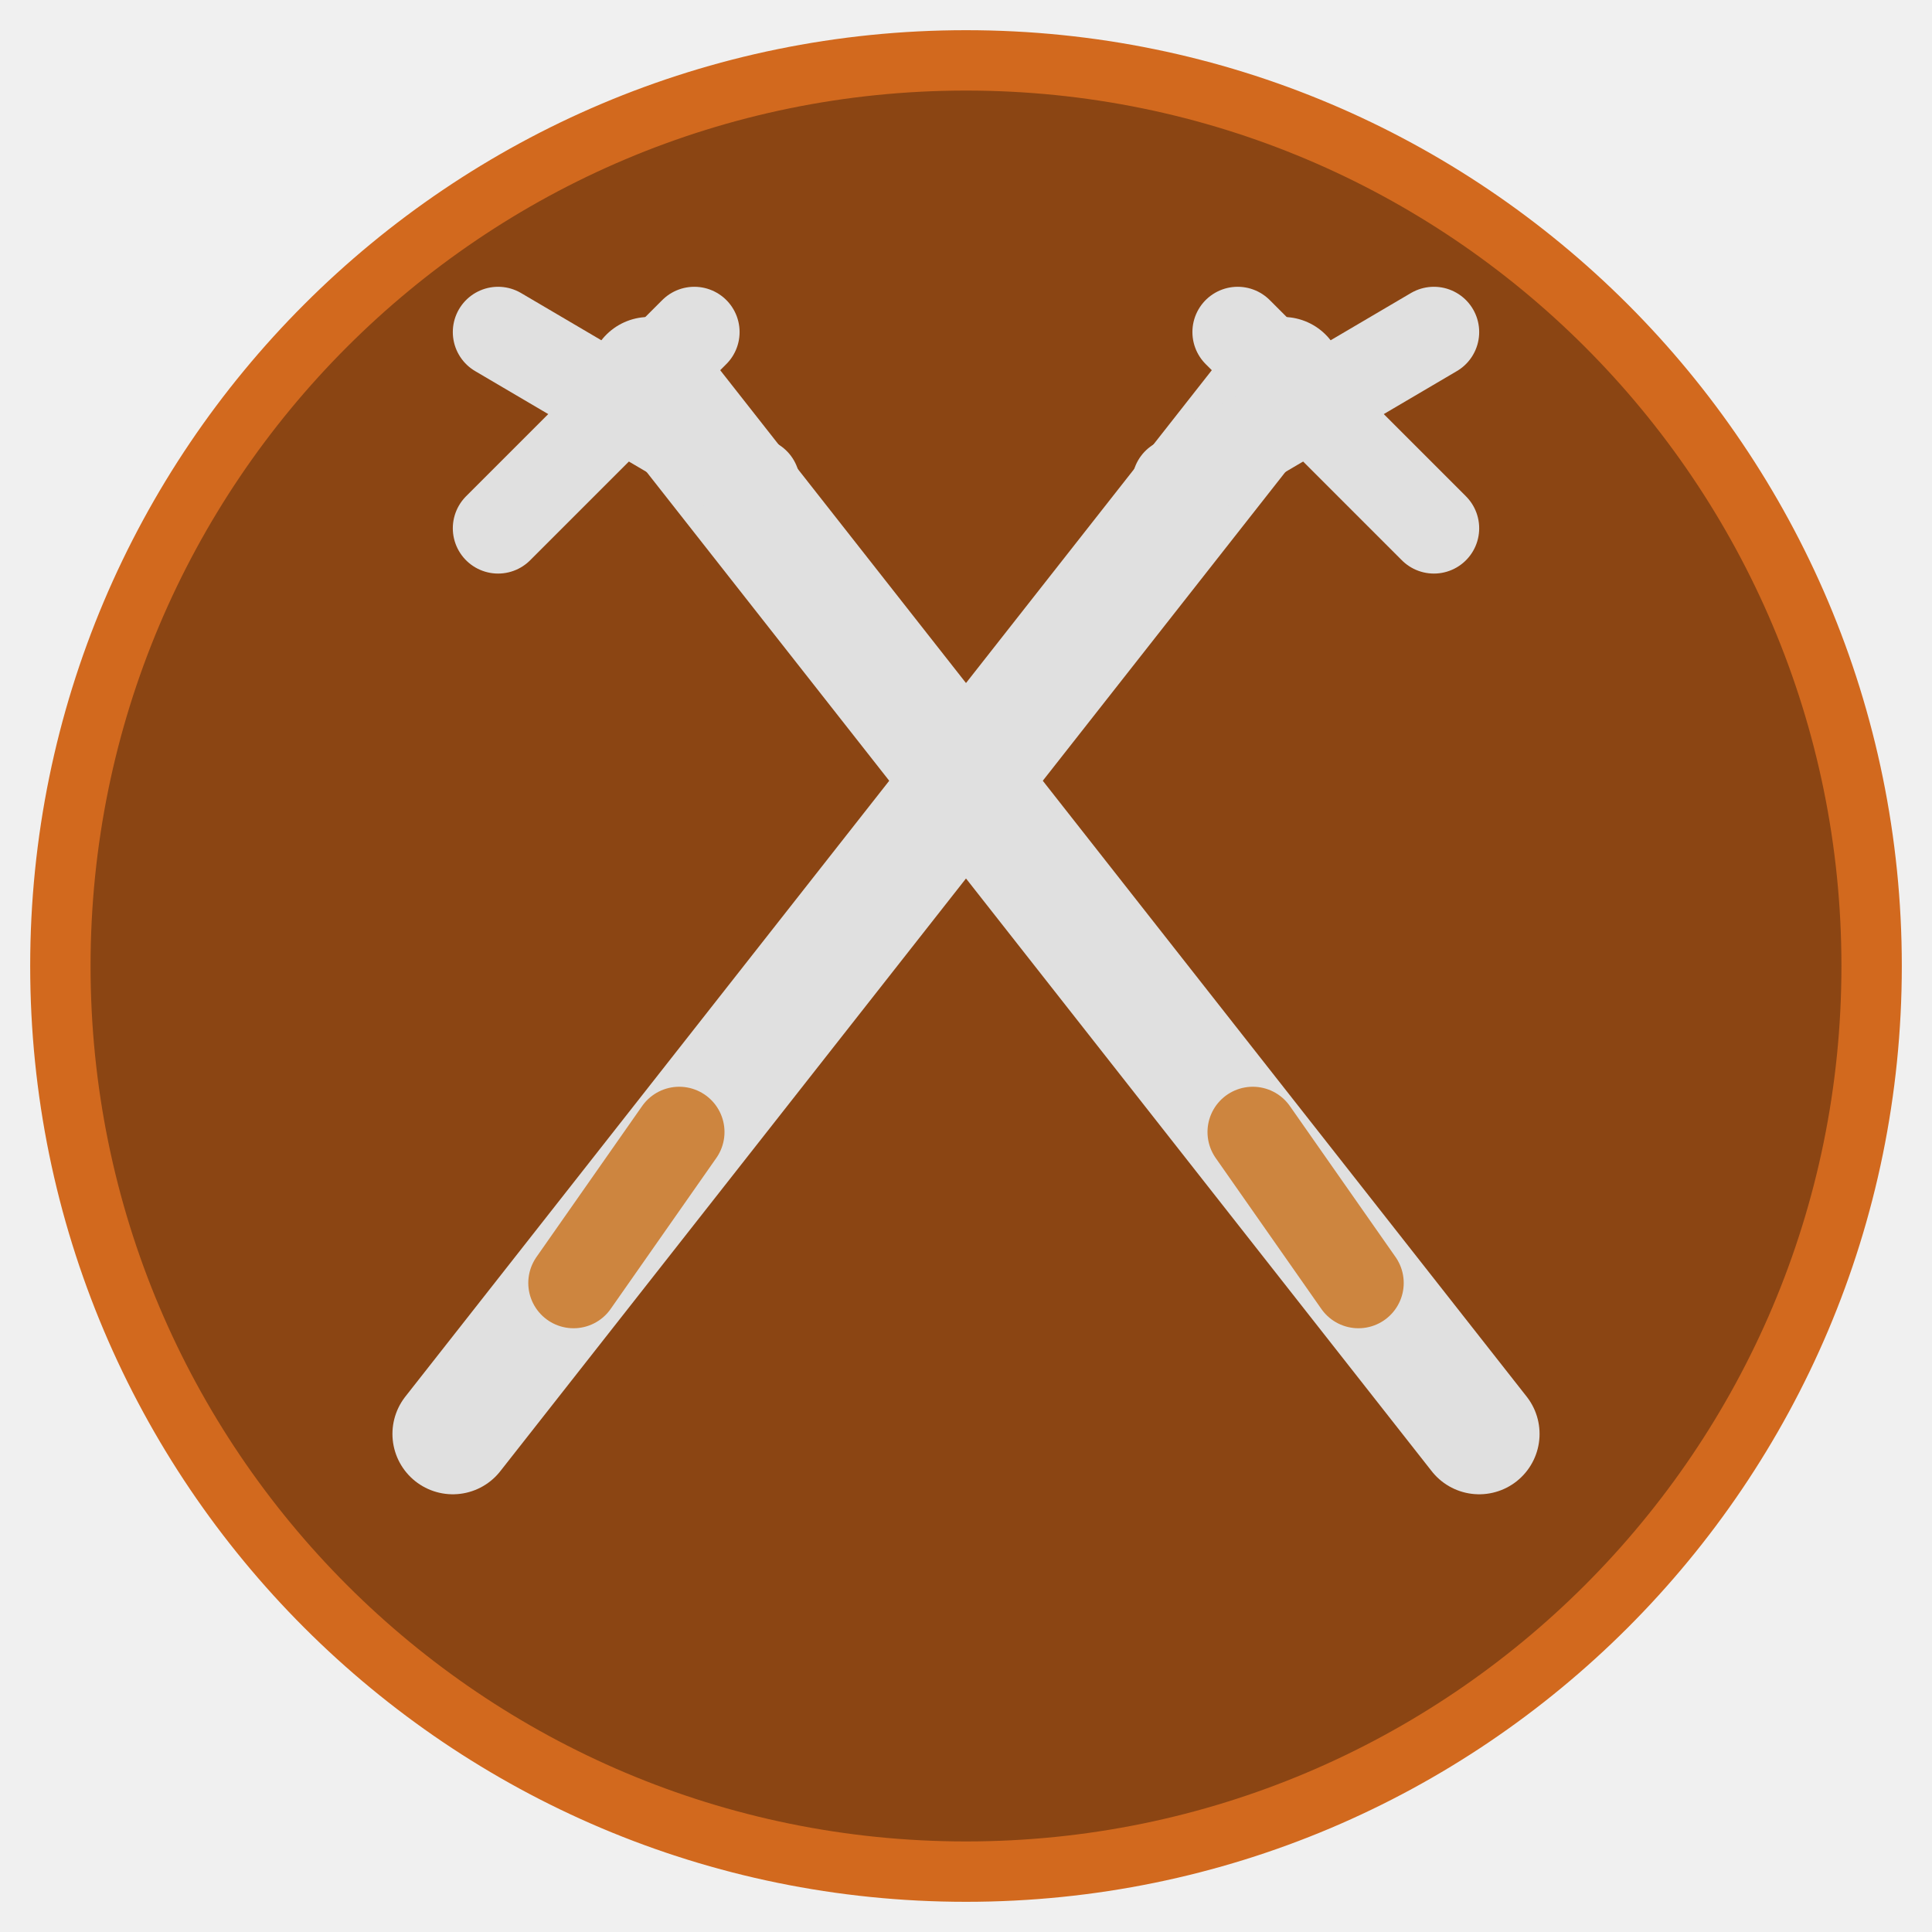
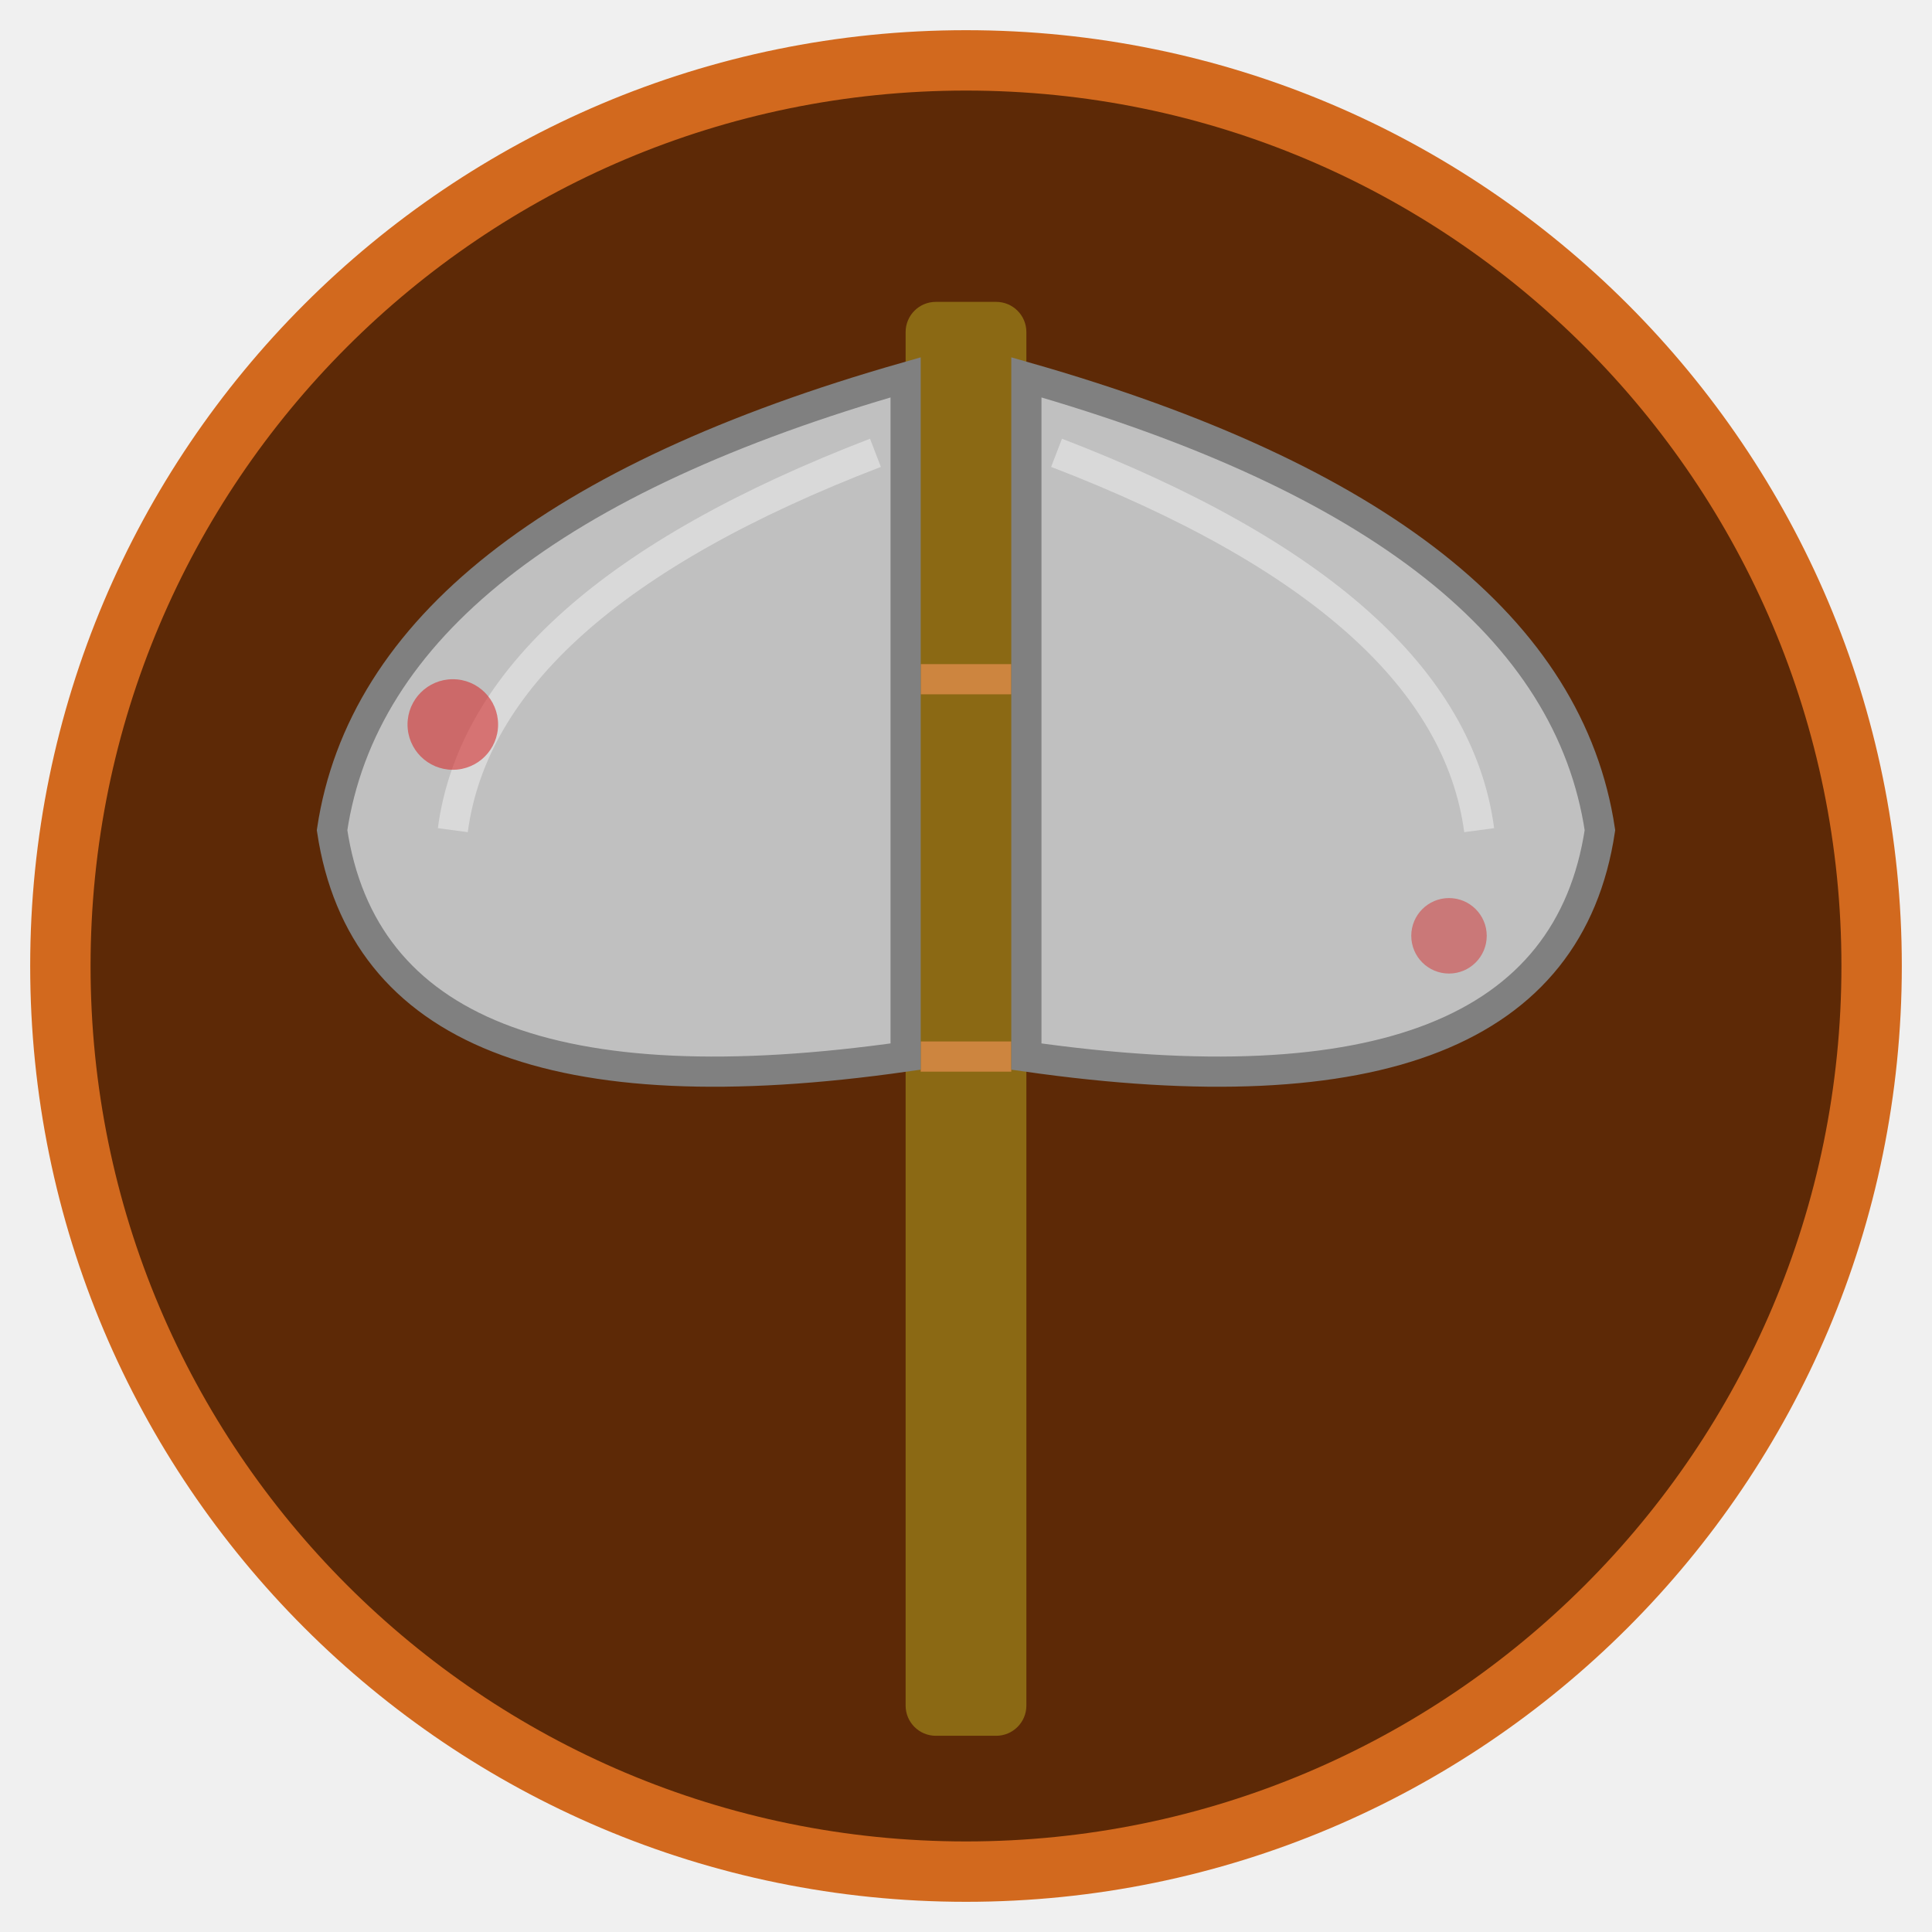
<svg xmlns="http://www.w3.org/2000/svg" width="128" height="128" viewBox="0 0 128 128">
-   <circle cx="64" cy="64" r="60" fill="#8B4513" stroke="#D2691E" stroke-width="4" />
-   <line x1="30" y1="95" x2="85" y2="25" stroke="#E0E0E0" stroke-width="8" stroke-linecap="round" />
-   <line x1="78" y1="32" x2="95" y2="22" stroke="#E0E0E0" stroke-width="6" stroke-linecap="round" />
-   <line x1="82" y1="22" x2="95" y2="35" stroke="#E0E0E0" stroke-width="6" stroke-linecap="round" />
-   <line x1="98" y1="95" x2="43" y2="25" stroke="#E0E0E0" stroke-width="8" stroke-linecap="round" />
-   <line x1="50" y1="32" x2="33" y2="22" stroke="#E0E0E0" stroke-width="6" stroke-linecap="round" />
-   <line x1="46" y1="22" x2="33" y2="35" stroke="#E0E0E0" stroke-width="6" stroke-linecap="round" />
-   <line x1="38" y1="85" x2="45" y2="75" stroke="#CD853F" stroke-width="6" stroke-linecap="round" />
-   <line x1="90" y1="85" x2="83" y2="75" stroke="#CD853F" stroke-width="6" stroke-linecap="round" />
+   <circle cx="64" cy="64" r="60" fill="#5D2906" stroke="#D2691E" stroke-width="4" />
+   <rect x="60" y="20" width="8" height="95" rx="2" fill="#8B6914" />
+   <line x1="61" y1="45" x2="67" y2="45" stroke="#CD853F" stroke-width="2" />
+   <line x1="61" y1="70" x2="67" y2="70" stroke="#CD853F" stroke-width="2" />
+   <path d="M 60 25 Q 25 35 22 55 Q 25 75 60 70 Z" fill="#C0C0C0" stroke="#808080" stroke-width="2" />
+   <path d="M 68 25 Q 103 35 106 55 Q 103 75 68 70 Z" fill="#C0C0C0" stroke="#808080" stroke-width="2" />
+   <path d="M 58 30 Q 32 40 30 55" fill="none" stroke="#FFFFFF" stroke-width="2" opacity="0.4" />
+   <path d="M 70 30 Q 96 40 98 55" fill="none" stroke="#FFFFFF" stroke-width="2" opacity="0.4" />
+   <circle cx="30" cy="48" r="3" fill="#D32F2F" opacity="0.6" />
+   <circle cx="96" cy="62" r="2.5" fill="#D32F2F" opacity="0.5" />
</svg>
